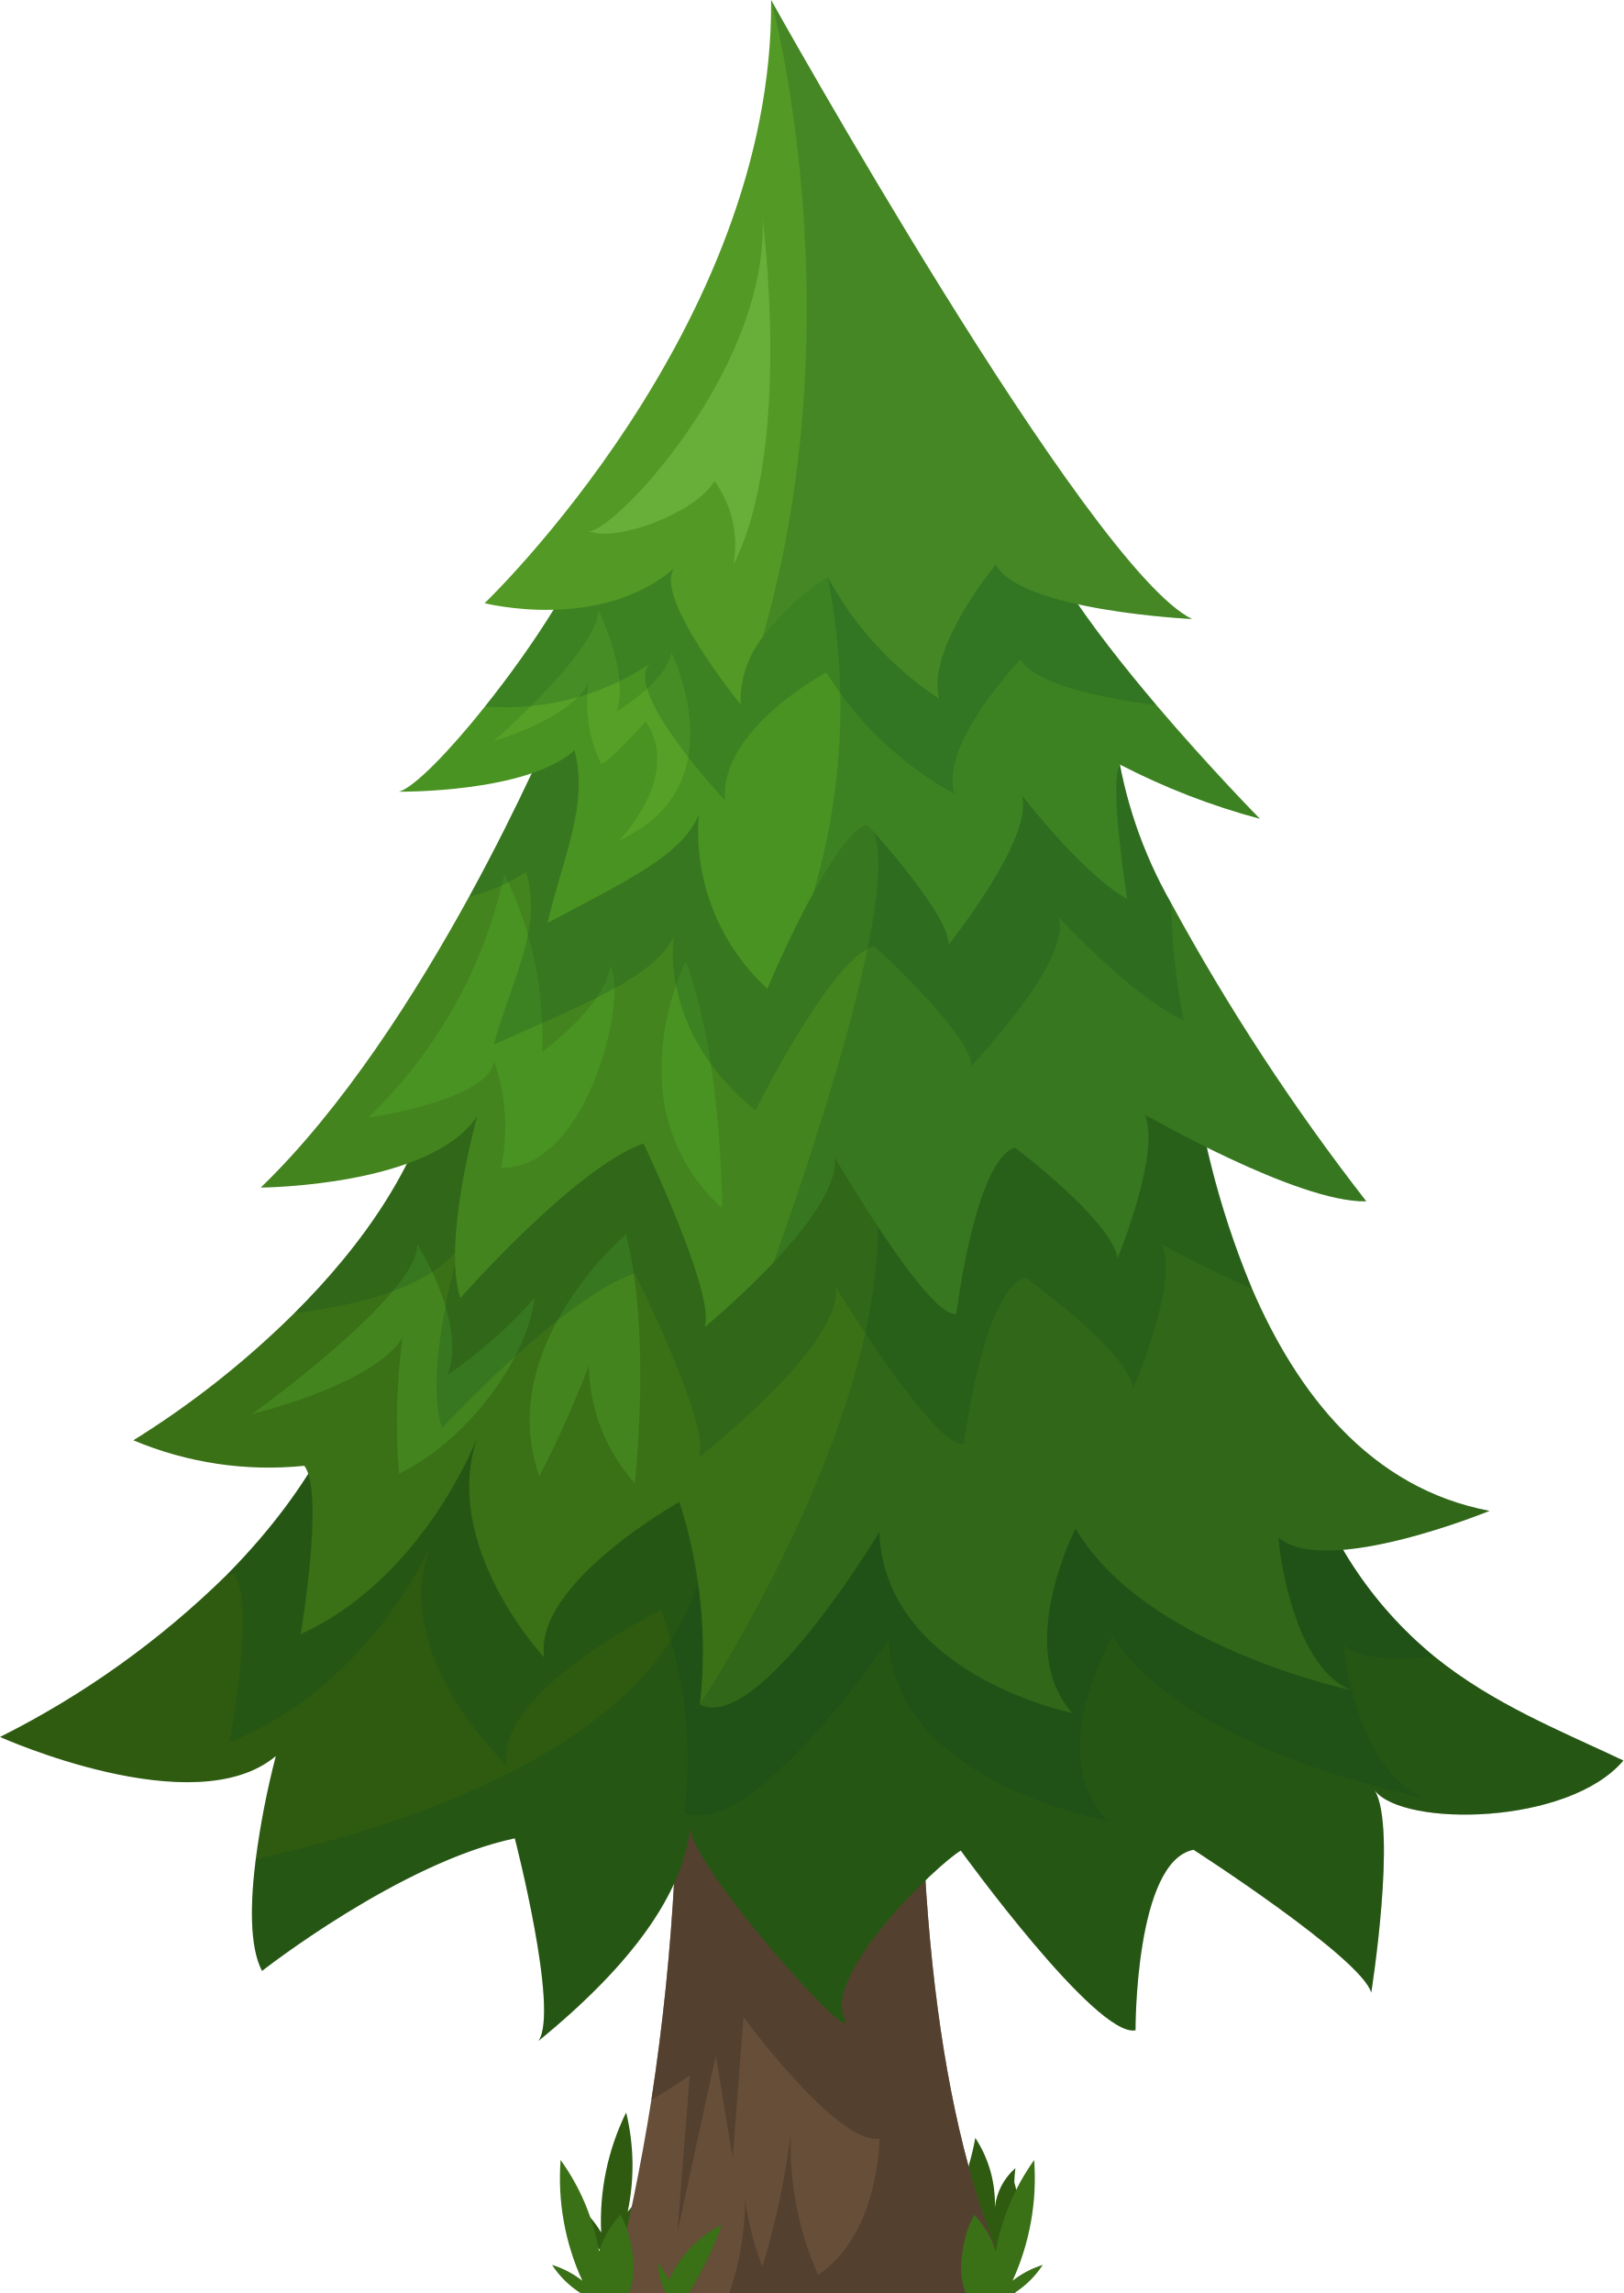
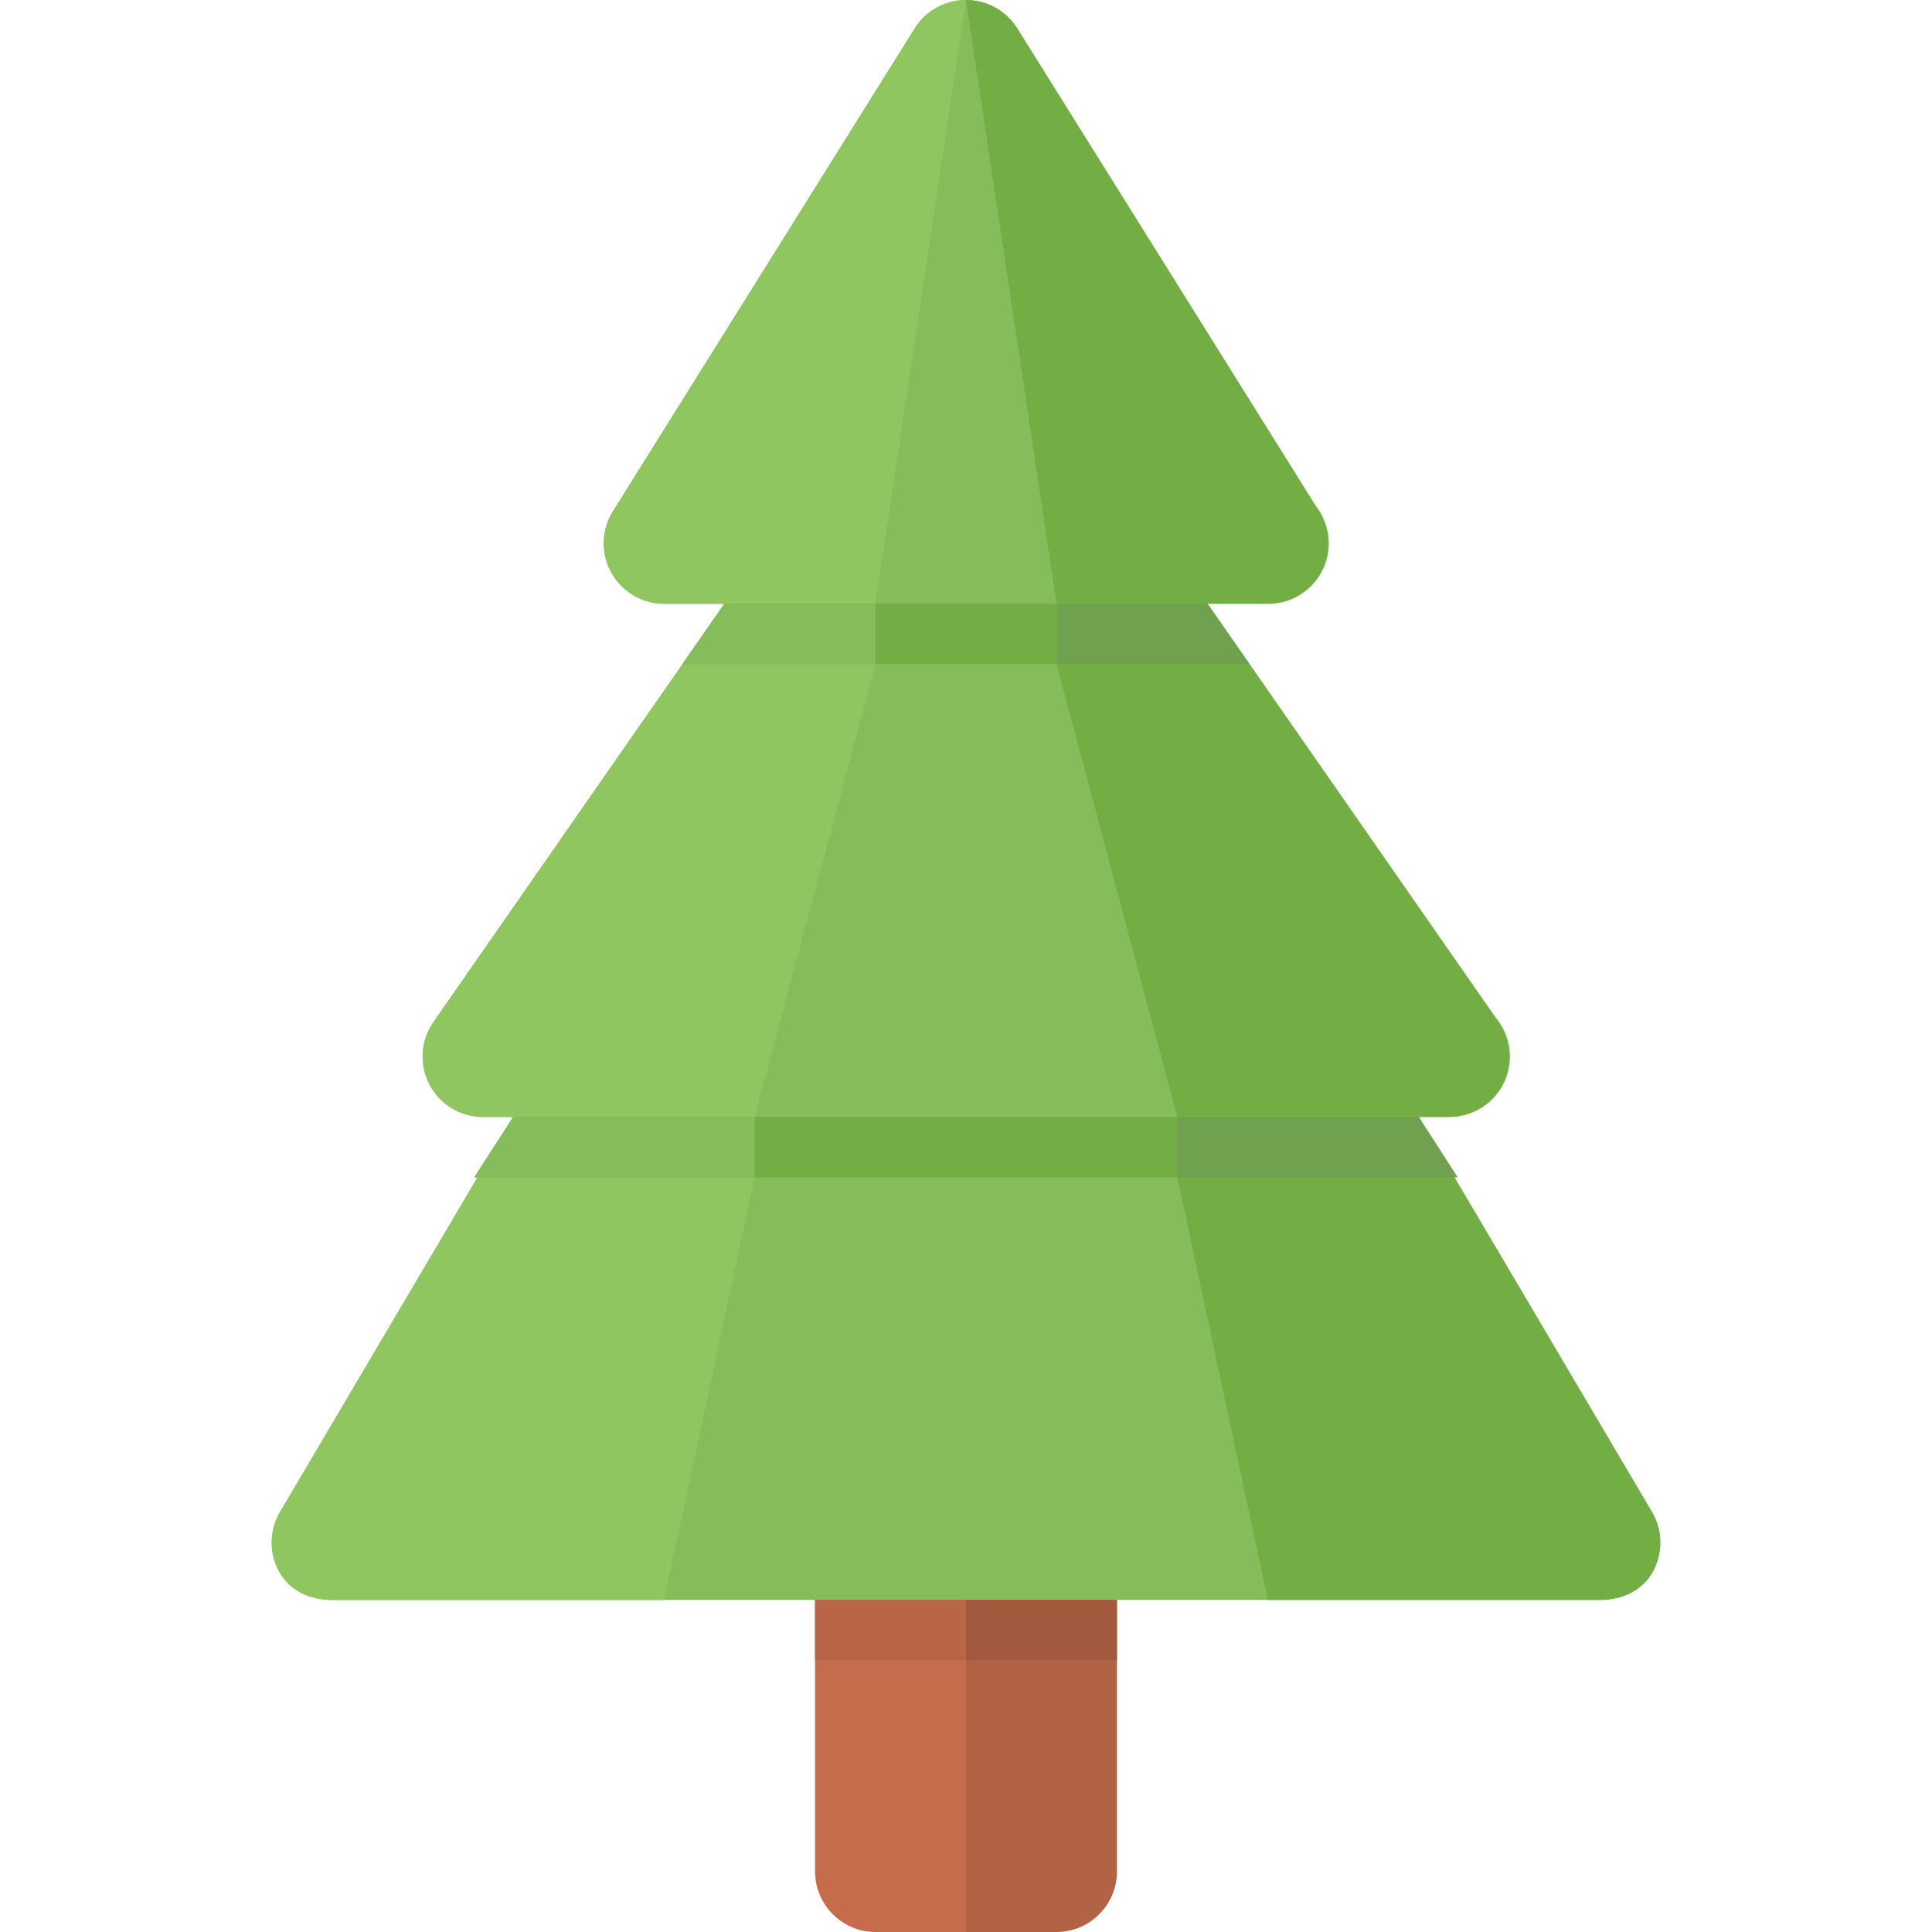
- <svg xmlns="http://www.w3.org/2000/svg" id="Layer_1" data-name="Layer 1" viewBox="0 0 70.813 100">
-   <defs>
-     <style>.cls-1{fill:#2e5b10;}.cls-2{fill:#664e39;}.cls-3{fill:#4c392a;opacity:0.68;}.cls-4{fill:#0a4422;opacity:0.21;}.cls-5{fill:#3a7016;}.cls-6{fill:#43841e;}.cls-7{fill:#499322;}.cls-8{fill:#57a027;}.cls-9{fill:#539925;}.cls-10{fill:#67af38;}</style>
-   </defs>
-   <path class="cls-1" d="M42.15,97.459c-.591-1.703.085-2.447.393-4.223a5.227,5.227,0,0,1,.855,3.028,2.638,2.638,0,0,1,.896-1.71,5.651,5.651,0,0,0-.05.617q.063.212.107.43a4.947,4.947,0,0,1,.094.88,3.395,3.395,0,0,1-.269,1.623c-.441.796-1.467.411-2.029-.016a4.217,4.217,0,0,1-1.246-1.442A4.111,4.111,0,0,1,42.15,97.459Z" />
-   <path class="cls-1" d="M26.223,97.364a10.742,10.742,0,0,1,1.09-5.238,9.786,9.786,0,0,1,.068,4.329,3.817,3.817,0,0,1,1.473-1.138c-.011.005.023.404.023.443q.001.221-.019.442a4.947,4.947,0,0,1-.158.871,3.395,3.395,0,0,1-.716,1.481c-.648.639-1.523-.02-1.942-.588a4.217,4.217,0,0,1-.788-1.736A4.111,4.111,0,0,1,26.223,97.364Z" />
-   <path class="cls-2" d="M44.294,100H26.678Q27.734,95.88,28.415,91.567a98.753,98.753,0,0,0,1.039-19.517L40.236,69.866C39.805,83.355,41.087,93.536,44.294,100Z" />
-   <path class="cls-3" d="M40.236,69.866,29.454,72.05A98.753,98.753,0,0,1,28.415,91.567a16.604,16.604,0,0,0,1.673-1.067l-.536,6.834,1.673-7.697.736,4.473.47-6.145c.198.269,4.118,5.565,5.932,5.305,0,0-.002,4.163-2.678,5.94a13.835,13.835,0,0,1-1.186-6.192A35.244,35.244,0,0,1,33.258,98.851a12.452,12.452,0,0,1-.756-2.935A12.841,12.841,0,0,1,31.821,100H44.294C41.087,93.536,39.805,83.355,40.236,69.866Z" />
-   <path class="cls-1" d="M70.813,76.778c-2.389,2.832-9.608,2.917-10.845,1.305.982,1.634-.153,8.819-.153,8.819-.431-1.521-7.752-6.231-7.752-6.231-2.559.499-2.531,7.871-2.531,7.871-1.708.346-7.622-7.837-7.622-7.837-1.039.613-5.976,5.352-5.085,7.304.755,1.663-6.492-6.339-6.719-8.269-.335,2.792-2.44,5.857-6.617,9.267.914-1.322-1.033-8.836-1.033-8.836-4.994,1.05-11.027,5.783-11.027,5.783-.562-1.078-.505-3.036-.272-4.881a36.796,36.796,0,0,1,.874-4.489C8.484,79.57,0,75.751,0,75.751a39.05,39.05,0,0,0,9.892-7.071c4.171-4.211,5.17-7.644,5.17-7.644L46.961,61.58s6.248-2.463,8.802-.511a2.859,2.859,0,0,1,1.067,2.384A17.408,17.408,0,0,0,62.556,72.232C65.133,74.32,68.078,75.484,70.813,76.778Z" />
-   <path class="cls-4" d="M70.813,76.778c-2.389,2.832-9.608,2.917-10.845,1.305.982,1.634-.153,8.819-.153,8.819-.431-1.521-7.752-6.231-7.752-6.231-2.559.499-2.531,7.871-2.531,7.871-1.708.346-7.622-7.837-7.622-7.837-1.039.613-5.976,5.352-5.085,7.304.755,1.663-6.492-6.339-6.719-8.269-.335,2.792-2.44,5.857-6.617,9.267.914-1.322-1.033-8.836-1.033-8.836-4.994,1.05-11.027,5.783-11.027,5.783-.562-1.078-.505-3.036-.272-4.881,5.851-1.271,17.473-4.739,19.375-12.44,1.277-5.17,13.387-7.014,25.231-7.565a2.859,2.859,0,0,1,1.067,2.384A17.408,17.408,0,0,0,62.556,72.232C65.133,74.32,68.078,75.484,70.813,76.778Z" />
-   <path class="cls-4" d="M62.187,78.418S51.887,76.494,48.527,71.369c0,0-3.082,5.227-.165,8.047,0,0-9.301-1.623-9.591-7.894,0,0-6.004,8.813-8.921,7.531a18.648,18.648,0,0,0-1.022-8.836s-7.298,3.587-6.714,6.787c0,0-5.176-4.852-3.337-9.585-.159.363-2.838,6.203-8.774,8.564,0,0,1.203-6.191.182-7.344,0,0-.102.017-.295.04,4.171-4.211,5.17-7.644,5.17-7.644L46.961,61.58s9.761-3.848,9.869,1.873A17.408,17.408,0,0,0,62.556,72.232c-1.629.199-3.144.148-3.956-.477C58.601,71.755,59.123,77.266,62.187,78.418Z" />
-   <path class="cls-5" d="M58.907,73.702s-9.04-1.924-11.986-7.048c0,0-2.707,5.227-.148,8.047,0,0-8.161-1.623-8.416-7.894,0,0-5.266,8.813-7.826,7.531a21.162,21.162,0,0,0-.897-8.836S23.228,69.088,23.744,72.289c0,0-4.546-4.852-2.928-9.585-.142.363-2.491,6.203-7.701,8.564,0,0,1.056-6.191.159-7.343a15.229,15.229,0,0,1-7.457-1.112,39.909,39.909,0,0,0,7.026-5.55c2.866-2.849,5.686-6.64,6.418-10.964.074-.443.159-.851.25-1.226.499-2.071,1.226-3.167,2.02-3.655,2.185-1.368,4.903,1.805,4.903,1.805l24.658.25.562.006s.023.494.114,1.339c.102.948.284,2.332.607,3.944a37.23,37.23,0,0,0,2.242,7.446c1.941,4.506,5.13,8.7,10.357,9.682,0,0-7.168,2.945-9.216,1.152C55.757,67.039,56.217,72.55,58.907,73.702Z" />
-   <path class="cls-4" d="M58.907,73.702s-9.04-1.924-11.986-7.048c0,0-2.707,5.227-.148,8.047,0,0-8.161-1.623-8.416-7.894,0,0-5.266,8.813-7.826,7.531,0,0,7.832-11.821,7.758-20.856C38.256,49.577,44.867,48.607,52.375,48.76a37.23,37.23,0,0,0,2.242,7.446c1.941,4.506,5.13,8.7,10.357,9.682,0,0-7.168,2.945-9.216,1.152C55.757,67.039,56.217,72.55,58.907,73.702Z" />
-   <path class="cls-6" d="M27.303,53.827s-5.777,4.882-3.777,10.557a49.586,49.586,0,0,0,2.158-4.81,7.875,7.875,0,0,0,2.014,5.122C28.395,57.206,27.303,53.827,27.303,53.827Z" />
-   <path class="cls-6" d="M17.555,58.36a27.395,27.395,0,0,0-.149,5.909c3.059-1.477,5.647-5.13,5.909-7.662a21.066,21.066,0,0,1-3.786,3.348c.879-2.248-1.331-5.699-1.331-5.699.081,2.191-7.208,7.414-7.208,7.414C13.462,61.043,16.577,59.859,17.555,58.36Z" />
-   <path class="cls-4" d="M50.673,54.259c.777,1.606-1.237,6.277-1.237,6.277-.284-1.674-4.71-4.824-4.71-4.824-1.827.533-2.684,7.236-2.684,7.236-1.203.335-5.59-6.821-5.59-6.821.375,2.48-5.964,7.423-5.964,7.423.562-1.339-2.798-8.019-2.798-8.019-3.172,1.073-8.405,6.748-8.405,6.748-.823-2.418.704-7.678.777-7.939-1.305,1.884-4.756,2.628-7.219,2.923,2.866-2.849,5.686-6.64,6.418-10.964.074-.443.159-.851.25-1.226.057-.102.119-.204.176-.306.698-1.209,1.317-2.344,1.844-3.348,2.185-1.368,4.903,1.805,4.903,1.805l24.658.25c.21.443.437.891.675,1.345a41.492,41.492,0,0,0,2.849,11.39C52.449,55.241,50.673,54.259,50.673,54.259Z" />
-   <path class="cls-6" d="M49.929,48.595c.738,1.606-1.18,6.277-1.18,6.277-.267-1.674-4.478-4.824-4.478-4.824-1.737.533-2.554,7.236-2.554,7.236-1.141.335-5.312-6.821-5.312-6.821.176,1.226-1.214,3.059-2.667,4.597a.018.018,0,0,0-.006.011,37.044,37.044,0,0,1-3.002,2.815c.533-1.339-2.662-8.019-2.662-8.019-3.013,1.073-7.99,6.748-7.99,6.748-.783-2.418.67-7.678.738-7.939-2.02,3.07-9.443,3.116-9.443,3.116,3.604-3.473,6.799-8.513,9.091-12.689,2.304-4.205,3.7-7.536,3.7-7.536L41.78,30.492s3.45-2.571,5.476-1.402a2.701,2.701,0,0,1,1.214,1.793,5.087,5.087,0,0,1,.119.573,7.362,7.362,0,0,1,.091.857,19.654,19.654,0,0,0,2.401,7.065,95.329,95.329,0,0,0,8.518,13.013C56.586,52.46,49.929,48.595,49.929,48.595Z" />
-   <path class="cls-7" d="M16.055,48.745a20.799,20.799,0,0,0,5.943-10.625,16.102,16.102,0,0,1,1.657,7.744s2.803-2.019,2.953-3.746c.811,1.139-.884,8.873-4.753,8.814a8.733,8.733,0,0,0-.306-4.672C21.385,47.968,16.055,48.745,16.055,48.745Z" />
-   <path class="cls-7" d="M29.908,41.937s-3.218,6.344,1.596,10.759C31.367,45.174,29.908,41.937,29.908,41.937Z" />
-   <path class="cls-4" d="M49.929,48.595c.738,1.606-1.18,6.277-1.18,6.277-.267-1.674-4.478-4.824-4.478-4.824-1.737.533-2.554,7.236-2.554,7.236-1.141.335-5.312-6.821-5.312-6.821.176,1.226-1.214,3.059-2.667,4.597.153-.42,5.715-15.646,4.375-18.784-.942-2.213,6.526-3.433,10.476-4.818a7.362,7.362,0,0,1,.091.857,19.654,19.654,0,0,0,2.401,7.065,95.329,95.329,0,0,0,8.518,13.013C56.586,52.46,49.929,48.595,49.929,48.595Z" />
-   <path class="cls-4" d="M46.155,39.969c.715,1.81-3.791,6.526-3.791,6.526.074-1.311-4.222-5.232-4.222-5.232-1.85.437-5.187,7.162-5.187,7.162-4.302-3.49-3.558-7.599-3.558-7.599-.846,1.799-3.921,2.957-7.86,4.733.817-2.928,2.151-5.136,1.407-7.536a7.255,7.255,0,0,1-2.48,1.078c2.304-4.205,3.7-7.536,3.7-7.536L41.78,30.492s3.45-2.571,5.476-1.402a16.444,16.444,0,0,0,1.214,1.793,6.887,6.887,0,0,1,.21,1.43,19.654,19.654,0,0,0,2.401,7.065,29.752,29.752,0,0,0,.55,5.125C49.413,43.477,46.342,40.174,46.155,39.969Z" />
-   <path class="cls-7" d="M49.163,39.198c-1.867-1.027-4.444-4.33-4.602-4.534.602,1.81-3.184,6.526-3.184,6.526.062-1.311-3.547-5.232-3.547-5.232-.664.182-1.549,1.51-2.349,2.974-1.084,1.969-2.009,4.188-2.009,4.188a9.329,9.329,0,0,1-2.991-7.599c-.709,1.799-3.292,2.957-6.6,4.733.687-2.928,1.805-5.136,1.18-7.536C23.007,34.589,17.405,34.527,17.405,34.527c.664-.193,2.179-1.742,3.751-3.717,2.1-2.628,4.307-6.004,4.756-7.922a2.684,2.684,0,0,0,.085-.63l.403-.017,10.459-.414,8.07-.318c-.341,1.844,2.701,5.925,5.516,9.245,2.332,2.741,4.512,4.954,4.512,4.954a30.329,30.329,0,0,1-6.106-2.366C48.351,34.09,49.163,39.198,49.163,39.198Z" />
-   <path class="cls-8" d="M25.673,29.787a6.051,6.051,0,0,0,.52,3.469c0,.396,1.979-1.8,1.979-1.8,1.606,2.436-1.175,5.195-1.175,5.195,5.226-2.344,2.288-8.189,2.288-8.189-.186,1.237-2.386,2.574-2.386,2.574.562-1.739-.803-4.431-.803-4.431.04,1.701-4.548,5.707-4.548,5.707C23.099,31.843,25.054,30.944,25.673,29.787Z" />
-   <path class="cls-4" d="M50.446,30.753c-2.463-.318-5.283-.914-5.93-1.998,0,0-3.558,3.683-2.883,5.868a15.354,15.354,0,0,1-5.59-5.295s-4.682,2.48-4.415,5.584c0,0-4.483-4.778-3.286-5.953a11.369,11.369,0,0,1-7.185,1.85c2.1-2.628,4.307-6.004,4.756-7.922.165-.21.329-.426.488-.647l18.529-.732C44.589,23.353,47.631,27.433,50.446,30.753Z" />
-   <path class="cls-4" d="M49.163,39.198c-1.867-1.027-4.444-4.33-4.602-4.534.602,1.81-3.184,6.526-3.184,6.526.062-1.311-3.547-5.232-3.547-5.232-.664.182-1.549,1.51-2.349,2.974a28.794,28.794,0,0,0,.624-13.773l.755-3.331,8.07-.318c-.341,1.844,2.701,5.925,5.516,9.245,2.332,2.741,4.512,4.954,4.512,4.954a30.329,30.329,0,0,1-6.106-2.366C48.351,34.09,49.163,39.198,49.163,39.198Z" />
-   <path class="cls-9" d="M52,26.996s-7.514-.358-8.558-2.378c0,0-3.07,3.672-2.474,5.857a14.75,14.75,0,0,1-4.864-5.318A10.915,10.915,0,0,0,33.267,27.785a4.501,4.501,0,0,0-.959,2.94s-3.899-4.795-2.872-5.964c-3.257,2.832-8.297,1.544-8.297,1.544S33.761,14.261,33.636,0C33.636,0,47.472,24.817,52,26.996Z" />
-   <path class="cls-4" d="M52,26.996s-7.514-.358-8.558-2.378c0,0-3.07,3.672-2.474,5.857a14.75,14.75,0,0,1-4.864-5.318A10.915,10.915,0,0,0,33.267,27.785C37.37,13.552,33.636,0,33.636,0S47.472,24.817,52,26.996Z" />
-   <path class="cls-10" d="M25.624,23.135c.697.52,7.873-6.743,7.643-13.569,0,0,1.32,10-1.274,15.055a4.74,4.74,0,0,0-.827-3.641C30.36,22.377,26.756,23.722,25.624,23.135Z" />
-   <path class="cls-5" d="M27.479,99.909A.288.288,0,0,1,27.428,100h-2.111a4.111,4.111,0,0,1-1.237-1.226,4.043,4.043,0,0,1,1.322.692,10.727,10.727,0,0,1-.948-5.266,9.68,9.68,0,0,1,1.68,3.99,3.839,3.839,0,0,1,.942-1.606c0,.017.176.363.187.403a3.602,3.602,0,0,1,.148.414,5.026,5.026,0,0,1,.182.868A3.411,3.411,0,0,1,27.479,99.909Z" />
-   <path class="cls-5" d="M45.486,98.774A4.111,4.111,0,0,1,44.248,100H42.137a.288.288,0,0,1-.051-.091,3.342,3.342,0,0,1-.108-1.64,5.01,5.01,0,0,1,.176-.868c.045-.142.091-.278.148-.414.017-.04.187-.375.187-.403a3.78,3.78,0,0,1,.942,1.606A9.834,9.834,0,0,1,45.111,94.2a10.788,10.788,0,0,1-.942,5.266A4.073,4.073,0,0,1,45.486,98.774Z" />
-   <path class="cls-5" d="M31.491,97.021A16.181,16.181,0,0,1,30.055,100h-1.004a2.529,2.529,0,0,1-.335-1.328c.153.25.312.499.471.755A4.92,4.92,0,0,1,31.491,97.021Z" />
+ <svg xmlns="http://www.w3.org/2000/svg" version="1.1" id="Layer_1" x="0px" y="0px" viewBox="0 0 512 512" style="enable-background:new 0 0 512 512;" xml:space="preserve">
+   <path style="fill:#C56C4D;" d="M264,408.784h-32c-8.8,0-16,7.192-16,16V496c0,8.8,7.2,16,16,16h32V408.784z" />
+   <path style="fill:#B36345;" d="M280,408.784h-24V512h24c8.8,0,16-7.2,16-16v-71.216C296,415.976,288.8,408.784,280,408.784z" />
+   <path style="fill:#84BD5A;" d="M437.376,400L376,296h8c0.056,0.008,0.12,0,0.16,0c8.84,0,16-7.168,16-16  c0-4.032-1.488-7.704-3.936-10.512L320,160h16c0.056,0,0.12,0,0.16,0c8.84,0,16-7.168,16-16c0-3.856-1.368-7.408-3.648-10.168  L269.568,7.512C266.64,2.84,261.512,0,256,0s-10.64,2.84-13.568,7.512l-80,128c-3.08,4.936-3.24,11.16-0.424,16.24  S170.176,160,176,160h16l-77.312,111.128c-3.272,4.904-3.576,11.216-0.8,16.424c2.792,5.2,8.216,8.448,14.112,8.448h8L74.624,400  c-3.224,4.912-3.504,11.2-0.704,16.376C76.712,421.544,82.12,424,88,424h336c5.88,0,11.288-2.456,14.08-7.624  C440.872,411.2,440.6,404.912,437.376,400z" />
+   <path style="fill:#73AE44;" d="M256,0c5.512,0,10.64,2.84,13.568,7.512l80,128c3.08,4.936,3.24,11.16,0.424,16.24  S341.824,160,336,160h-16l77.312,111.128c3.272,4.904,3.576,11.216,0.8,16.424C395.32,292.752,389.896,296,384,296h-8l61.376,104  c3.224,4.912,3.504,11.2,0.704,16.376c-2.792,5.168-8.2,7.624-14.08,7.624h-88l-24-112v-16l-32-120v-16L256,0z" />
+   <path style="fill:#90C660;" d="M256,0c-5.512,0-10.64,2.84-13.568,7.512l-80,128c-3.08,4.936-3.24,11.16-0.424,16.24  S170.176,160,176,160h16l-77.312,111.128c-3.272,4.904-3.576,11.216-0.8,16.424c2.792,5.2,8.216,8.448,14.112,8.448h8L74.624,400  c-3.224,4.912-3.504,11.2-0.704,16.376C76.712,421.544,82.12,424,88,424h88l24-112v-16l32-120v-16L256,0z" />
+   <g>
+     <polygon style="fill:#6FA14E;" points="280,176 331.136,176 320,160 280,160  " />
+     <polygon style="fill:#6FA14E;" points="312,312 386.312,312 376,296 312,296  " />
+   </g>
+   <g>
+     <polygon style="fill:#73AE44;" points="280,176 180.864,176 192,160 280,160  " />
+     <polygon style="fill:#73AE44;" points="312,312 125.688,312 136,296 312,296  " />
+   </g>
+   <rect x="216" y="424" style="fill:#B86548;" width="40" height="16" />
+   <rect x="256" y="424" style="fill:#A2593E;" width="40" height="16" />
+   <g>
+     <polygon style="fill:#84BD5A;" points="232,176 180.864,176 192,160 232,160  " />
+     <polygon style="fill:#84BD5A;" points="200,312 125.688,312 136,296 200,296  " />
+   </g>
+   <g>
+ </g>
+   <g>
+ </g>
+   <g>
+ </g>
+   <g>
+ </g>
+   <g>
+ </g>
+   <g>
+ </g>
+   <g>
+ </g>
+   <g>
+ </g>
+   <g>
+ </g>
+   <g>
+ </g>
+   <g>
+ </g>
+   <g>
+ </g>
+   <g>
+ </g>
+   <g>
+ </g>
+   <g>
+ </g>
</svg>
